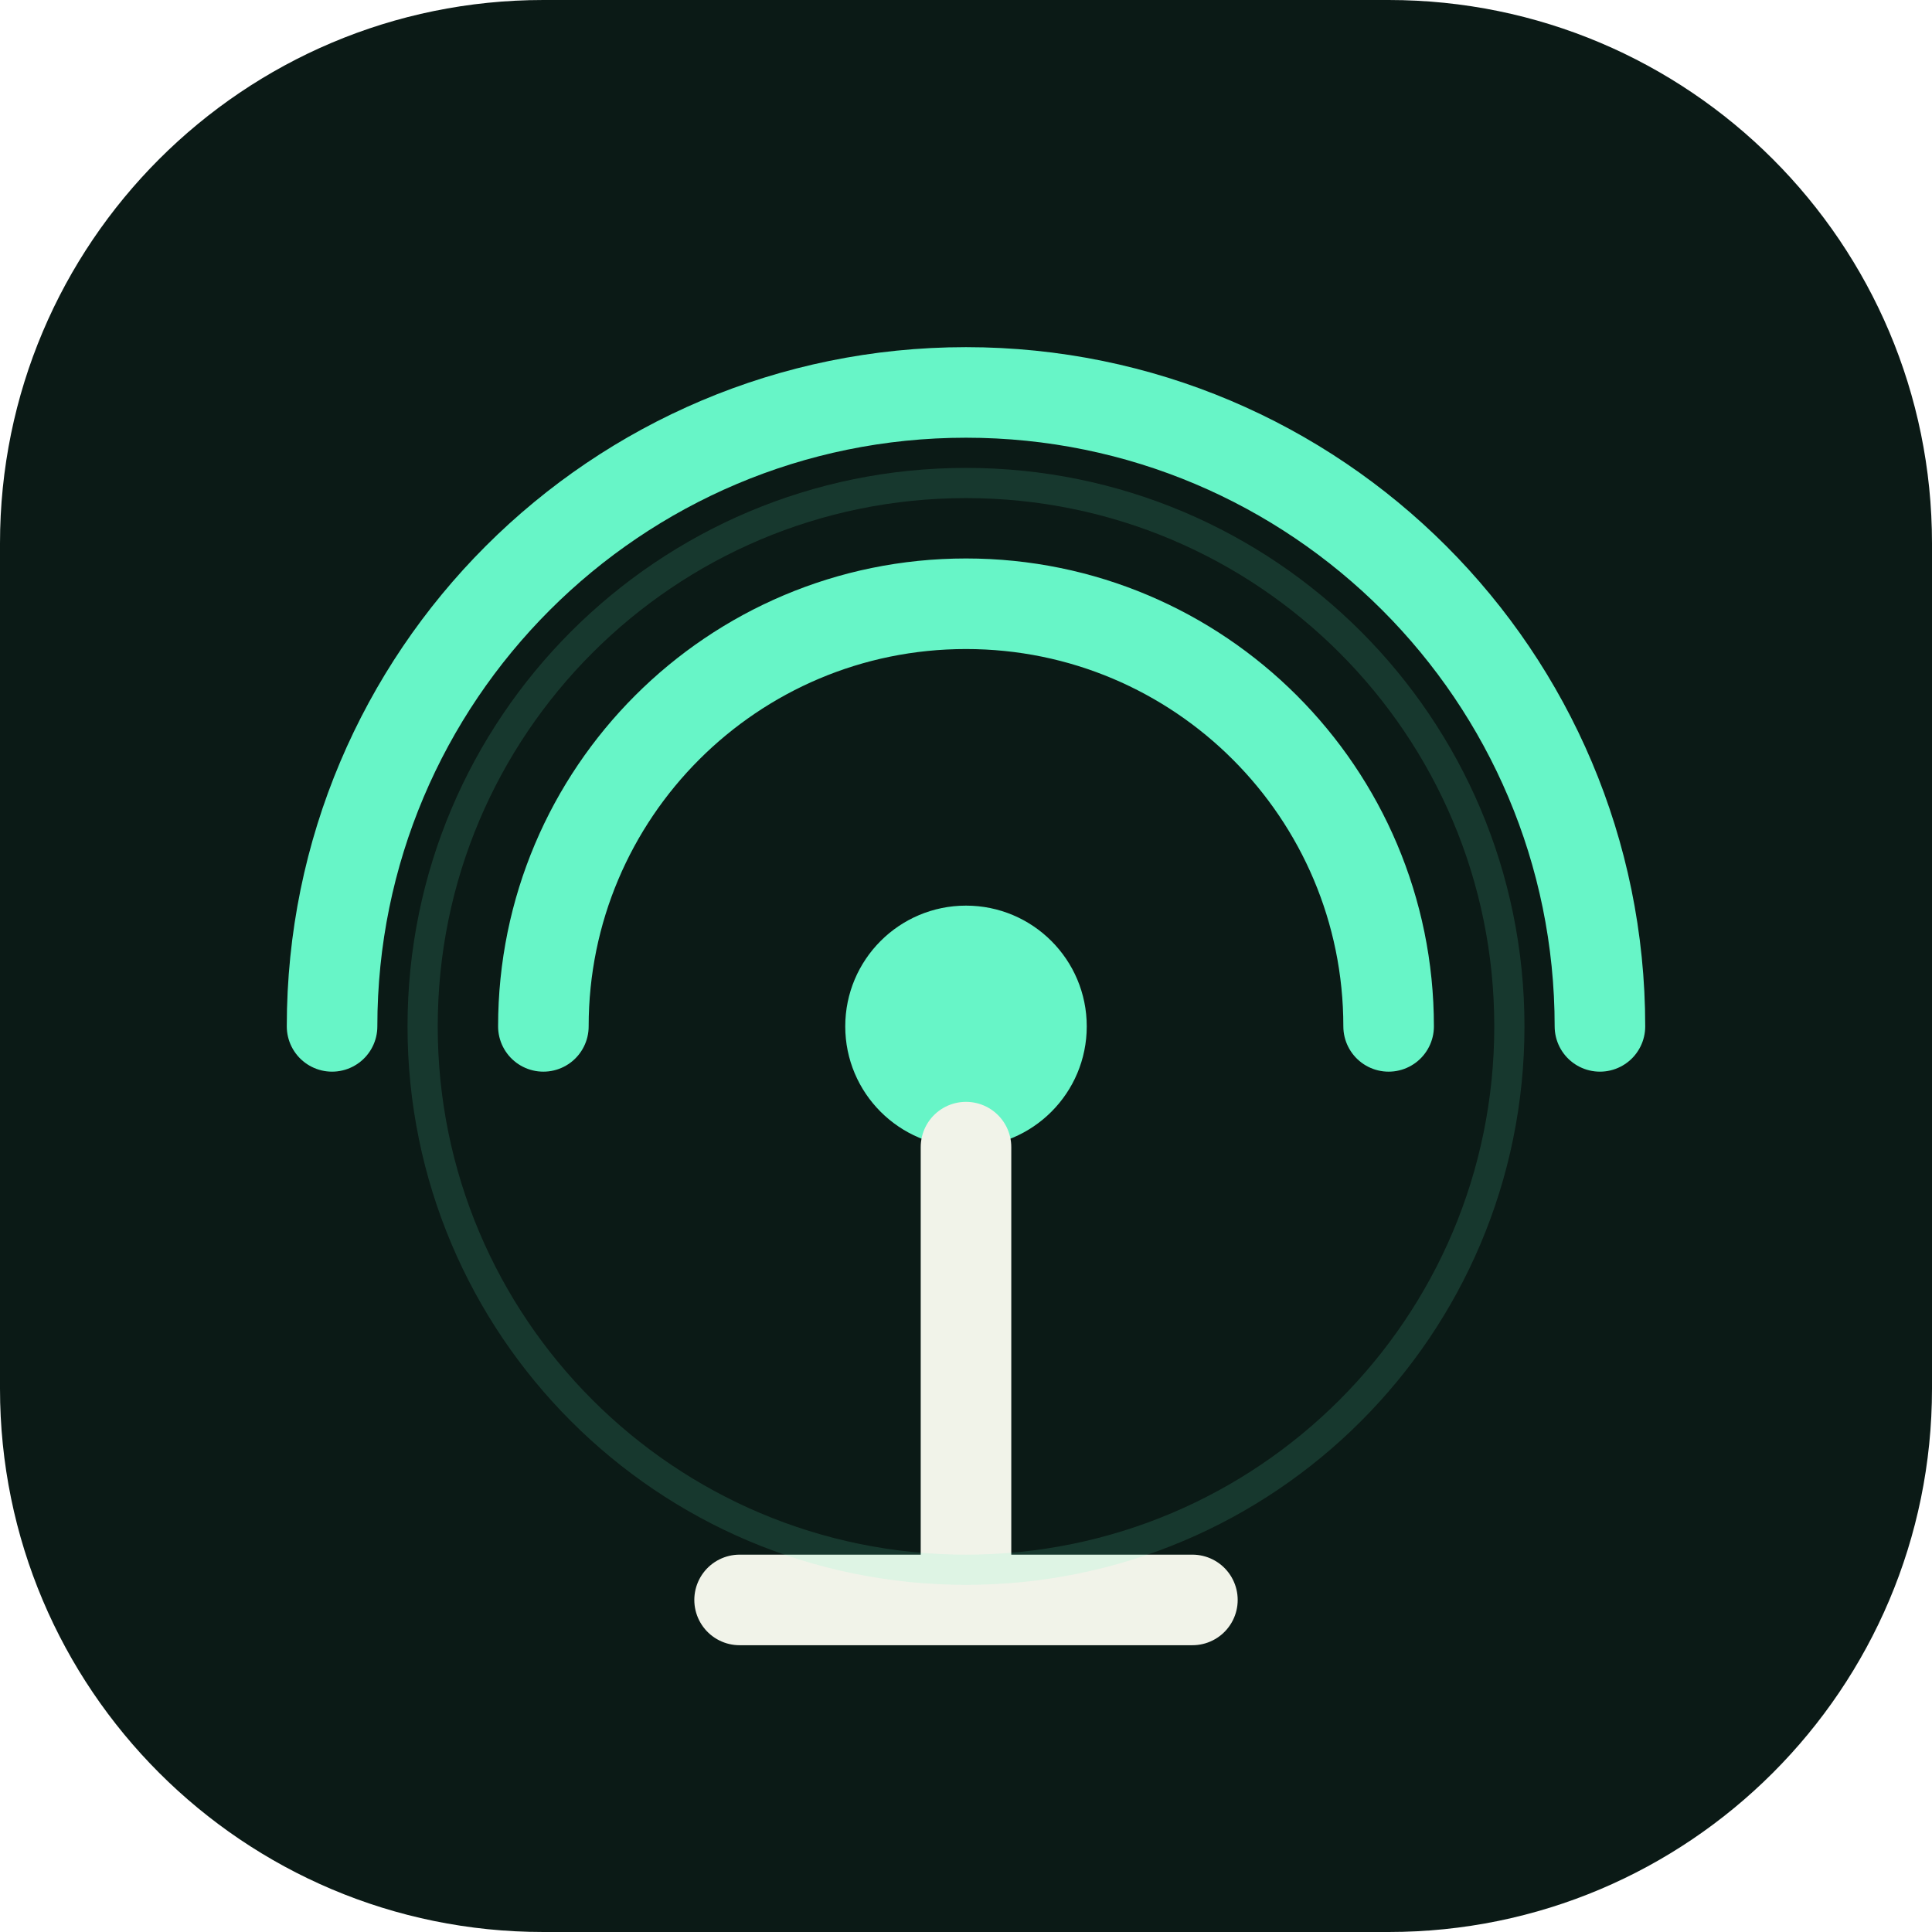
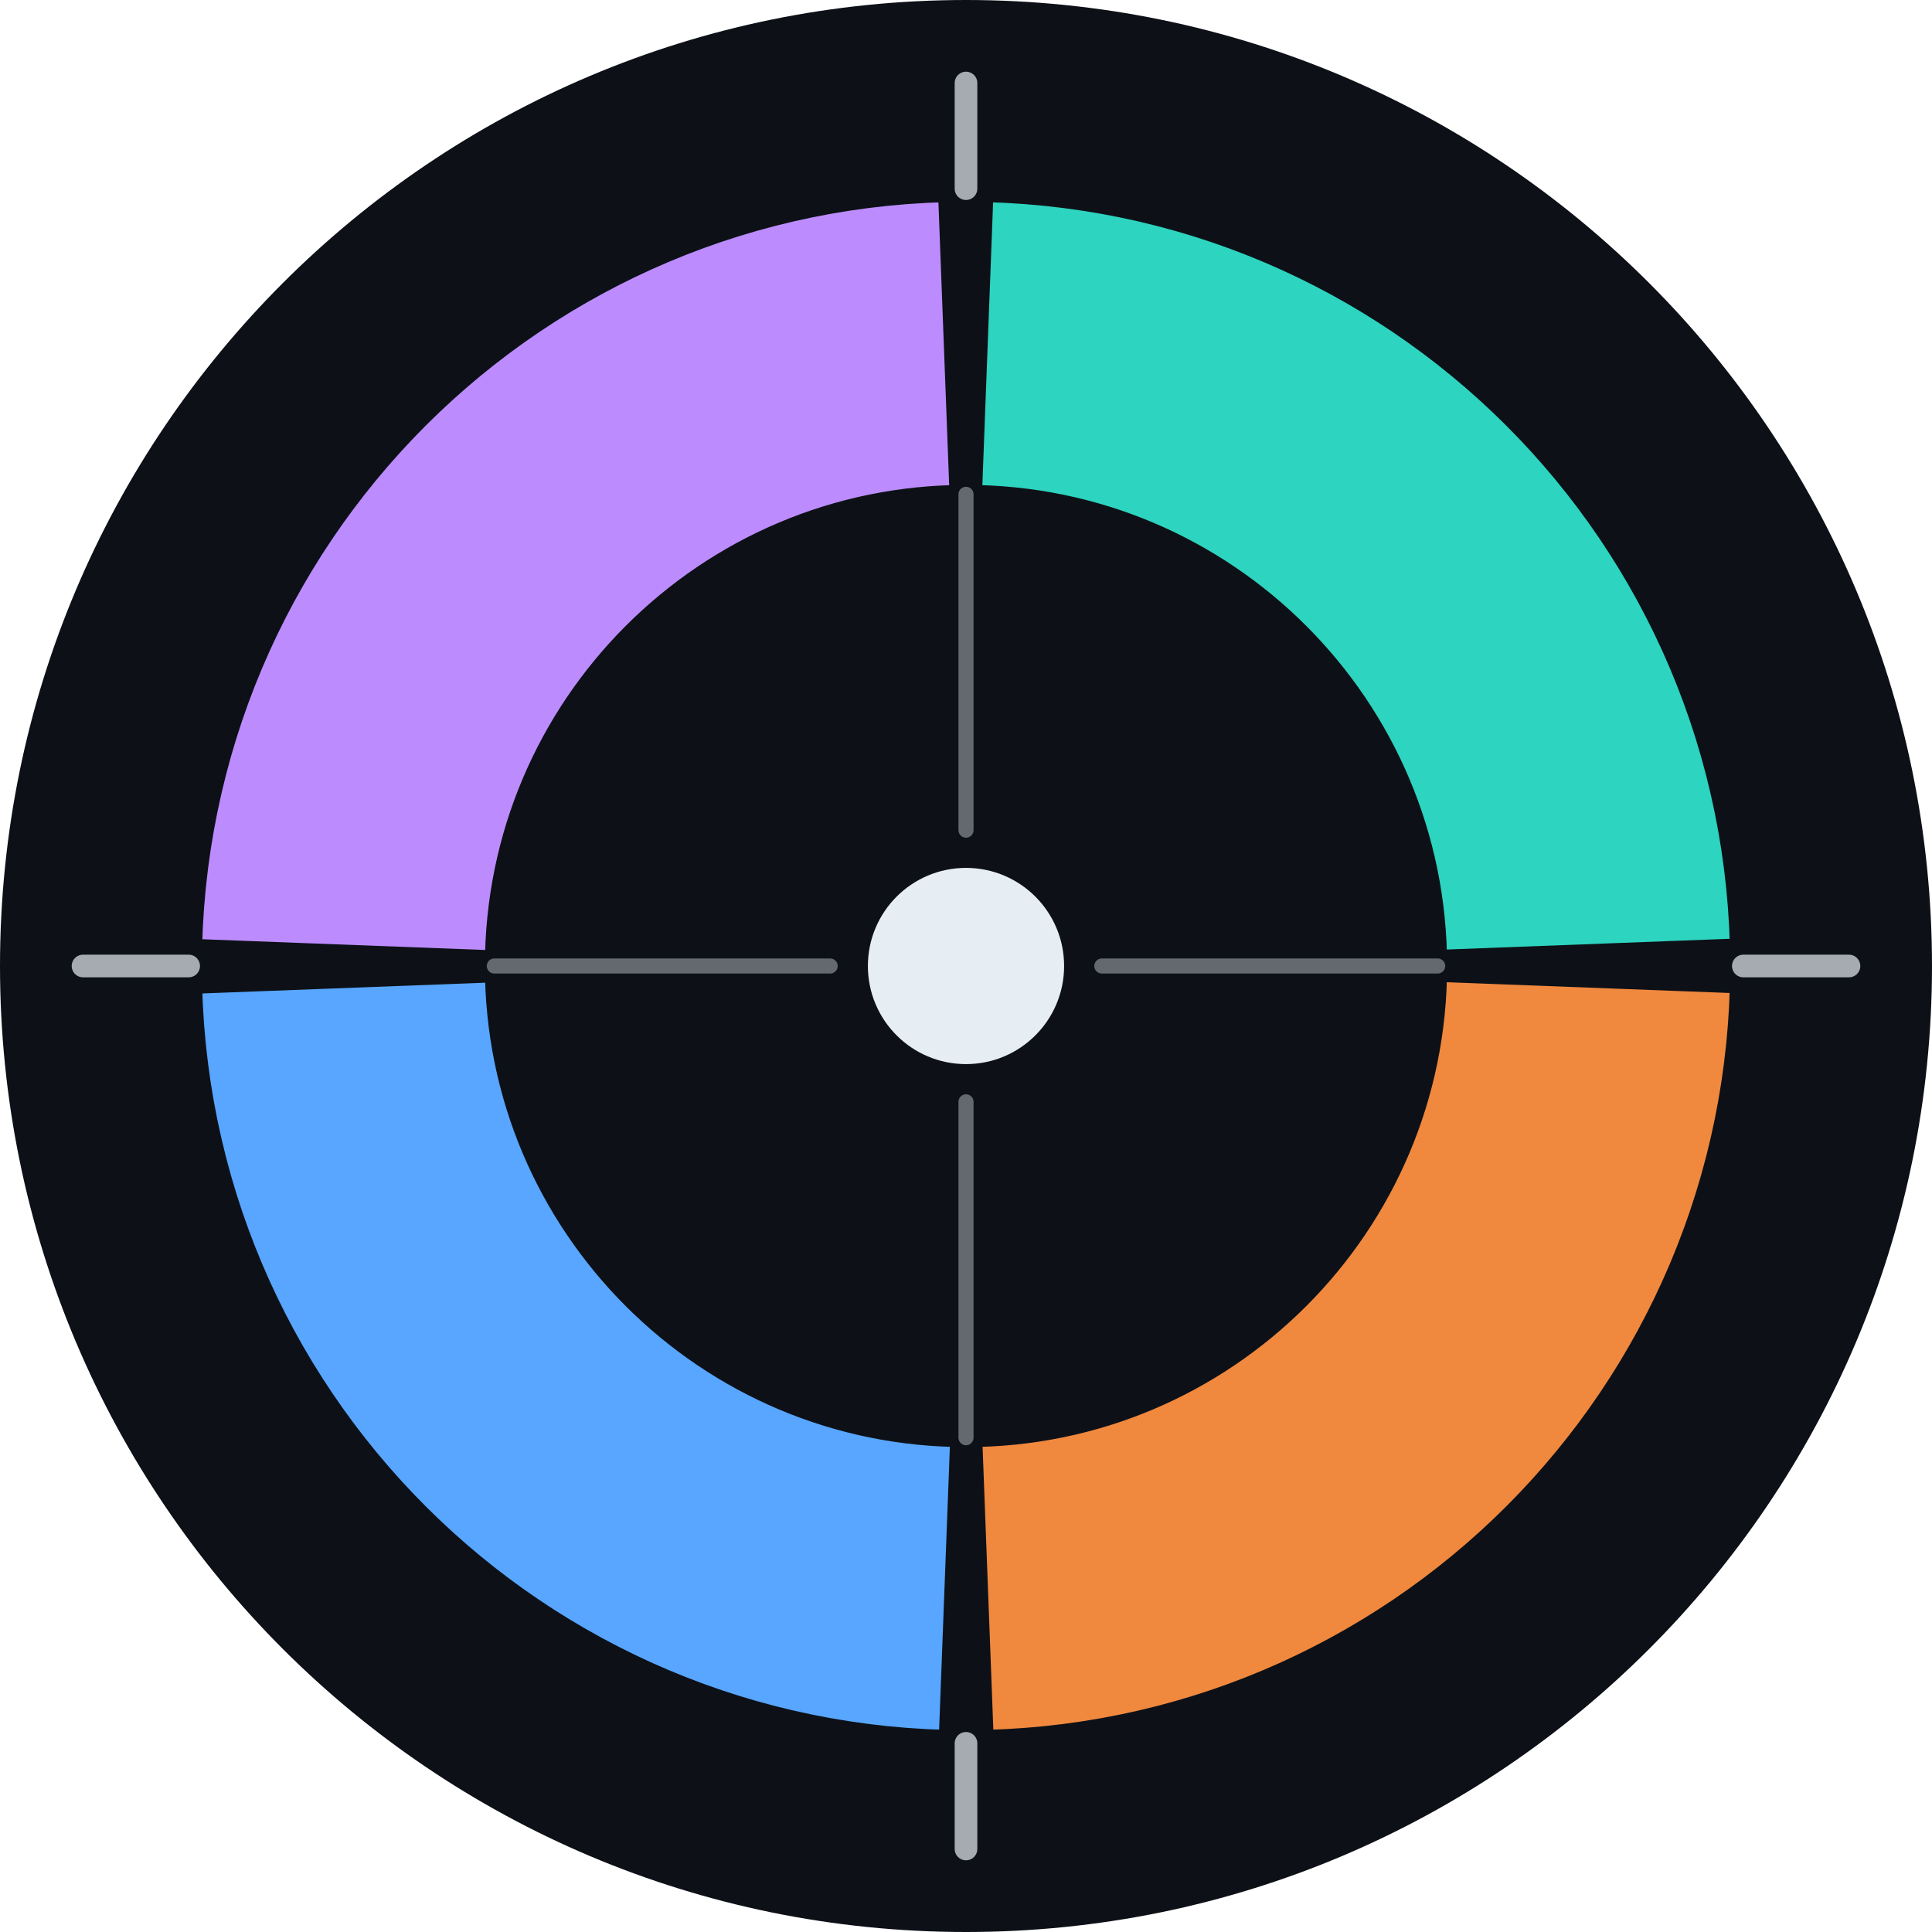
- <svg xmlns="http://www.w3.org/2000/svg" viewBox="0 0 64 64" role="img" aria-label="NavListen">
-   <rect width="64" height="64" rx="18" fill="#0b1a16" />
-   <circle cx="32" cy="34" r="4" fill="#67f5c7" />
-   <path d="M18 34a14 14 0 0 1 28 0M11 34a21 21 0 0 1 42 0" fill="none" stroke="#67f5c7" stroke-width="3" stroke-linecap="round" />
-   <path d="M32 38v15M24.5 53h15" fill="none" stroke="#f1f3e9" stroke-width="3" stroke-linecap="round" />
-   <circle cx="32" cy="34" r="18" fill="none" stroke="#67f5c7" stroke-opacity=".14" />
+ <svg xmlns="http://www.w3.org/2000/svg" viewBox="0 0 512 512">
+   <circle cx="256" cy="256" r="256" fill="#0d1117" />
+   <g transform="rotate(-90 256 256)">
+     <circle cx="256" cy="256" r="165" fill="none" stroke="#2dd4bf" stroke-width="75" stroke-dasharray="247.66 789.06" stroke-dashoffset="-5.76" />
+     <circle cx="256" cy="256" r="165" fill="none" stroke="#f0883e" stroke-width="75" stroke-dasharray="247.66 789.06" stroke-dashoffset="-264.94" />
+     <circle cx="256" cy="256" r="165" fill="none" stroke="#58a6ff" stroke-width="75" stroke-dasharray="247.66 789.06" stroke-dashoffset="-524.12" />
+     <circle cx="256" cy="256" r="165" fill="none" stroke="#bc8cff" stroke-width="75" stroke-dasharray="247.66 789.06" stroke-dashoffset="-783.30" />
+   </g>
+   <line x1="256" y1="22" x2="256" y2="50" stroke="rgba(230,237,243,0.7)" stroke-width="6" stroke-linecap="round" />
+   <line x1="462" y1="256" x2="490" y2="256" stroke="rgba(230,237,243,0.7)" stroke-width="6" stroke-linecap="round" />
+   <line x1="256" y1="462" x2="256" y2="490" stroke="rgba(230,237,243,0.7)" stroke-width="6" stroke-linecap="round" />
+   <line x1="22" y1="256" x2="50" y2="256" stroke="rgba(230,237,243,0.7)" stroke-width="6" stroke-linecap="round" />
+   <line x1="256" y1="131" x2="256" y2="220" stroke="rgba(230,237,243,0.4)" stroke-width="4" stroke-linecap="round" />
+   <line x1="292" y1="256" x2="381" y2="256" stroke="rgba(230,237,243,0.4)" stroke-width="4" stroke-linecap="round" />
+   <line x1="256" y1="292" x2="256" y2="381" stroke="rgba(230,237,243,0.4)" stroke-width="4" stroke-linecap="round" />
+   <line x1="131" y1="256" x2="220" y2="256" stroke="rgba(230,237,243,0.4)" stroke-width="4" stroke-linecap="round" />
+   <circle cx="256" cy="256" r="26" fill="#e6edf3" />
</svg>
